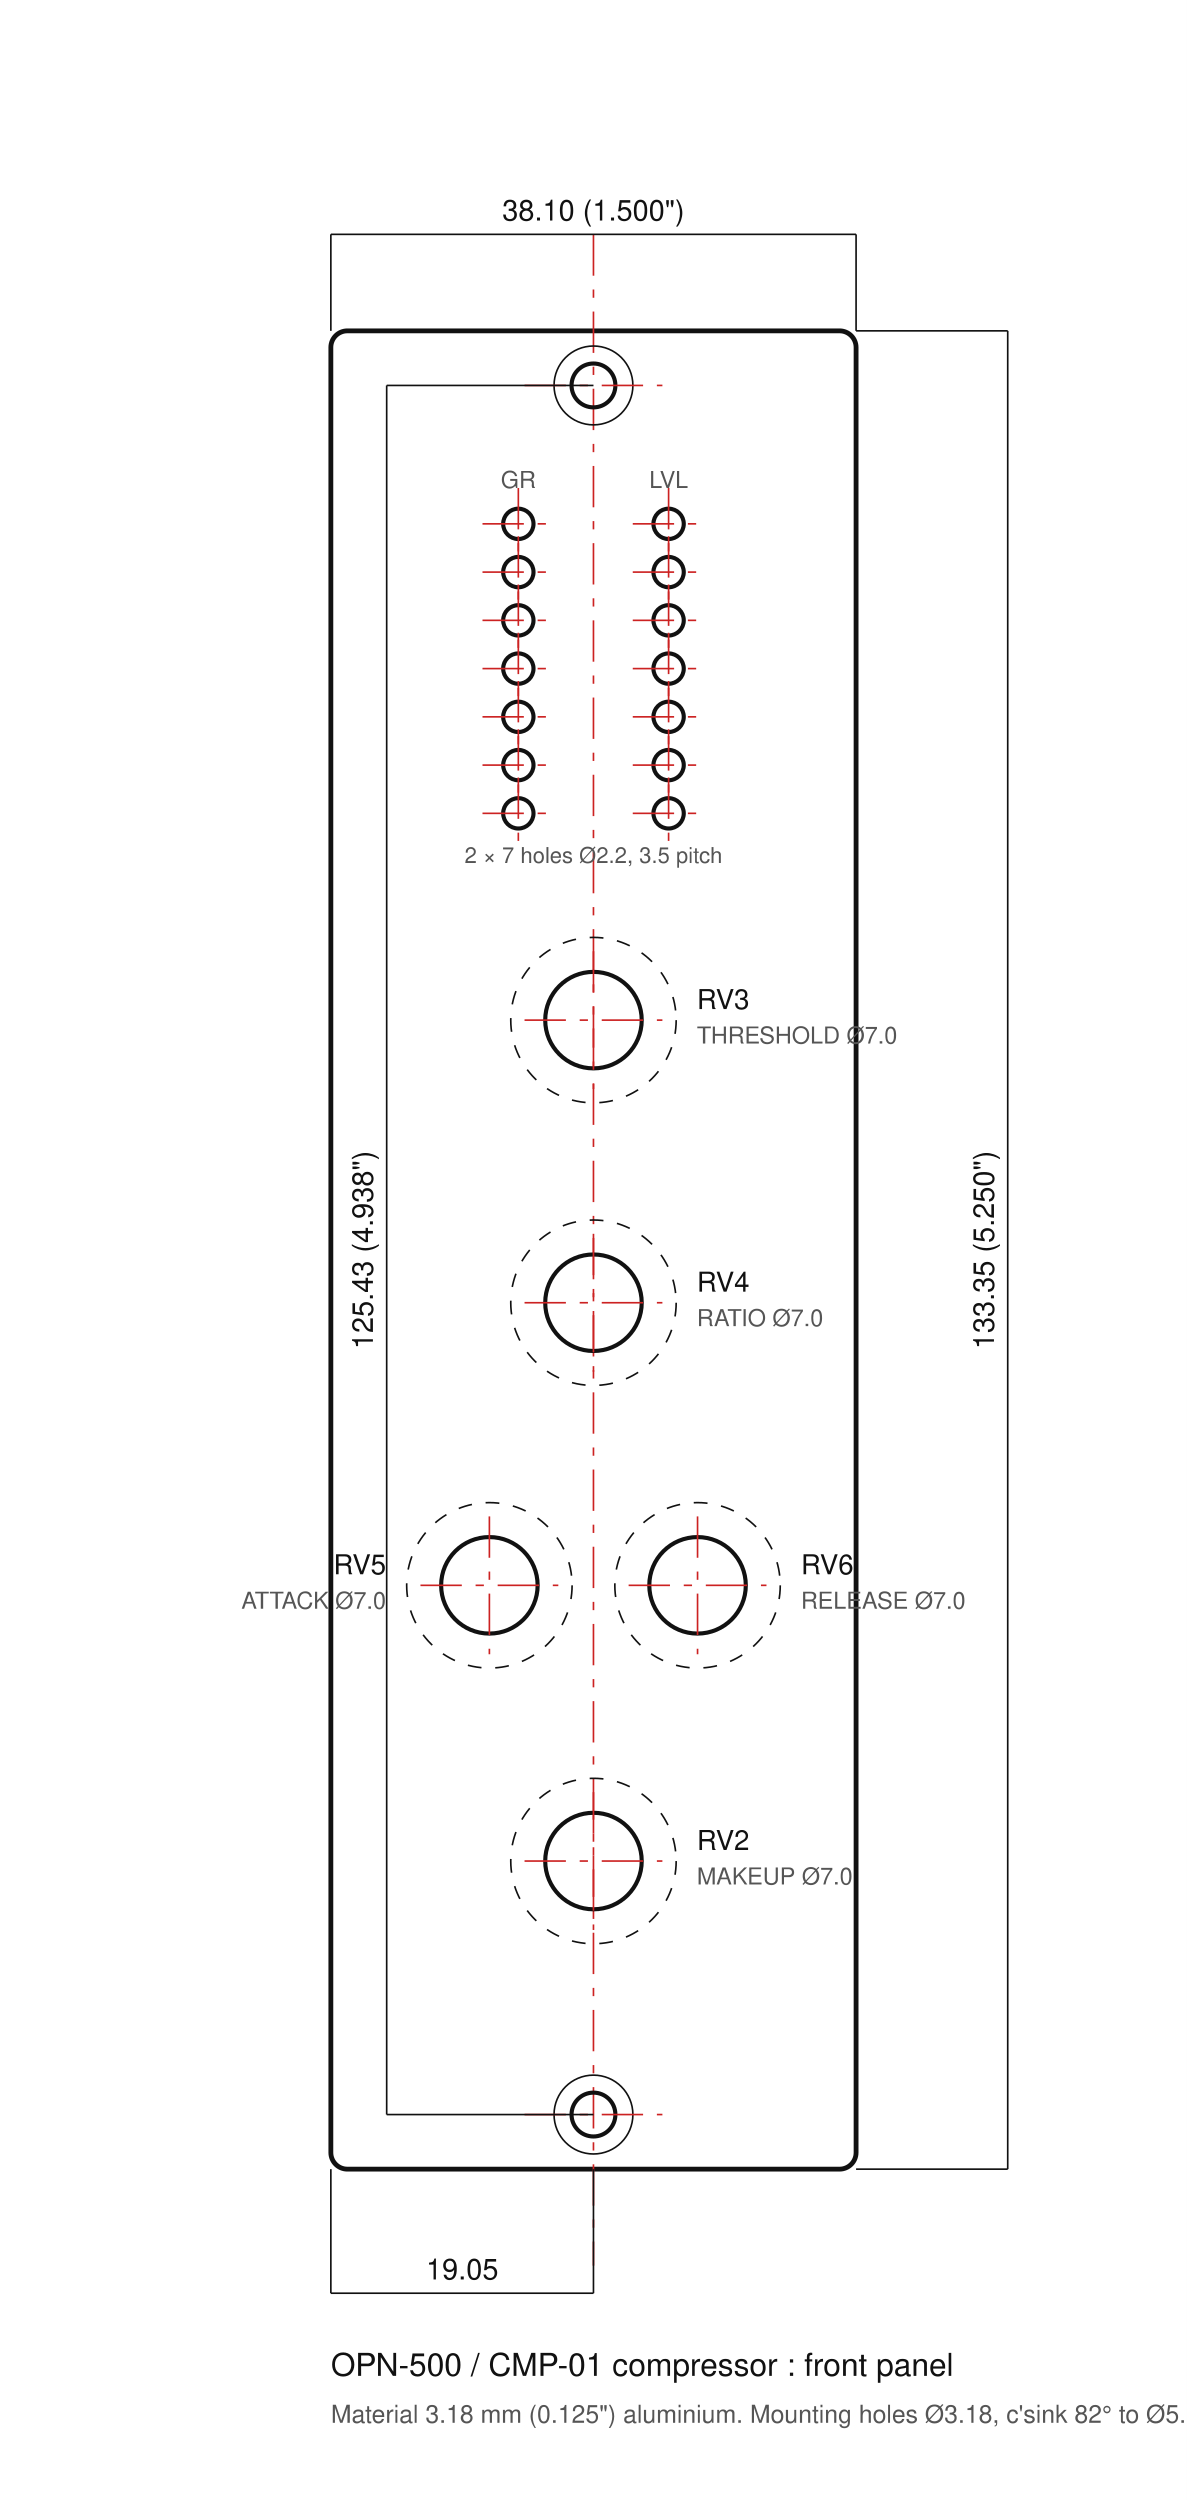
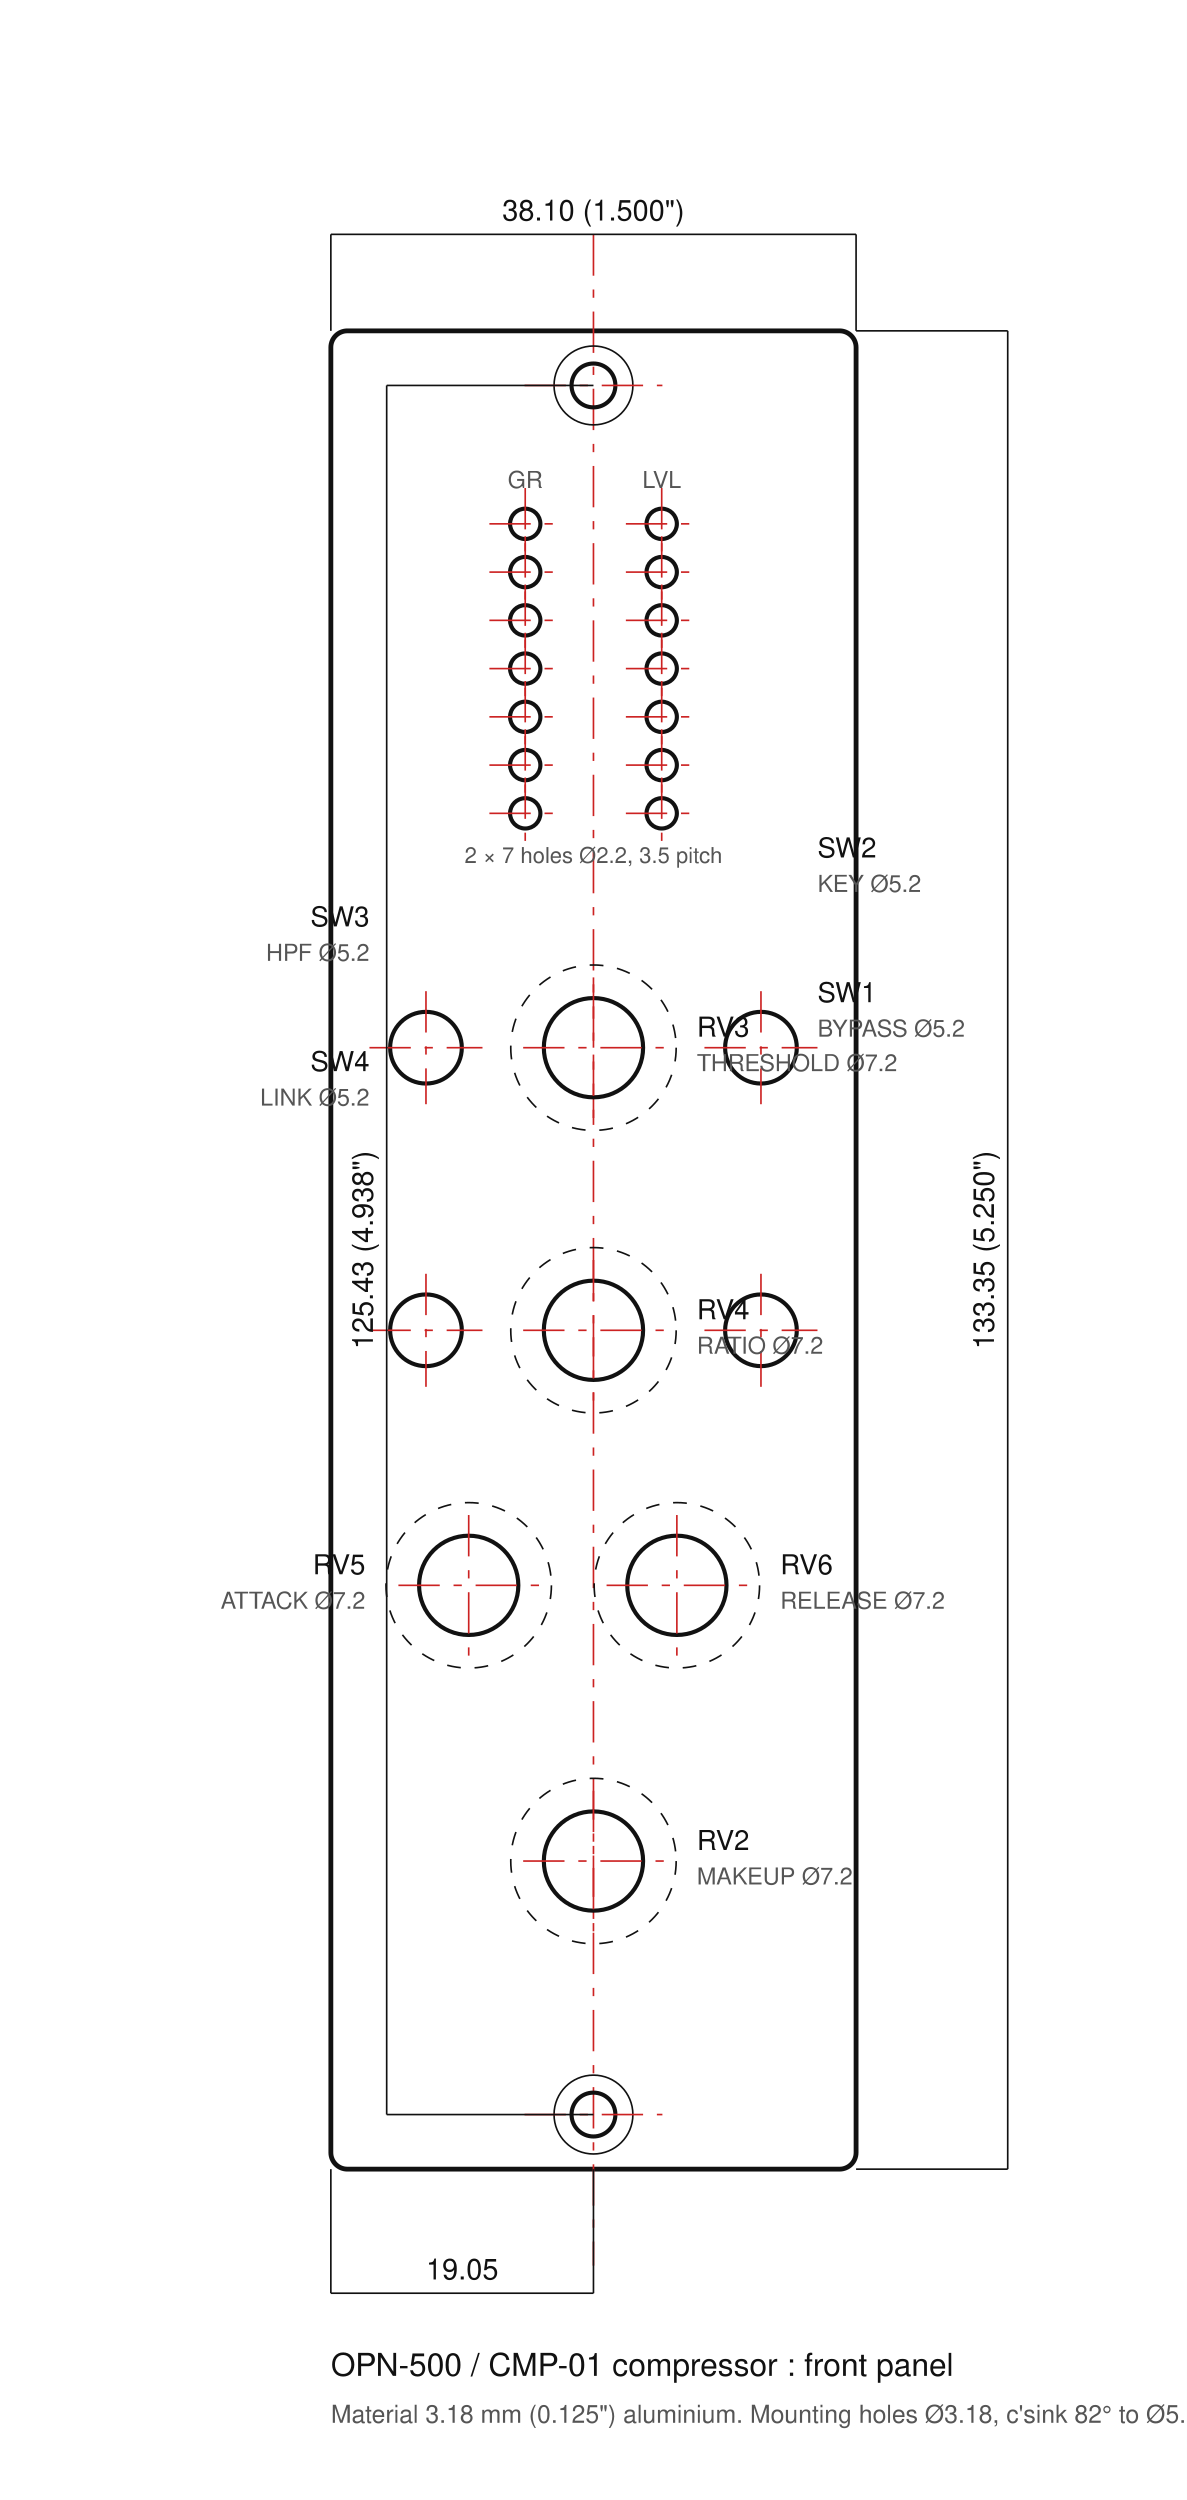
<svg xmlns="http://www.w3.org/2000/svg" width="86.10mm" height="181.35mm" viewBox="0 0 86.10 181.35">
  <rect width="86.10" height="181.35" fill="#fff" />
  <g transform="translate(24.00 24.00)">
    <rect width="38.10" height="133.35" rx="1.2" stroke="#111" fill="none" stroke-width="0.35" />
    <line x1="19.05" y1="-7" x2="19.05" y2="140.35" stroke="#c22" stroke-width="0.12" stroke-dasharray="3 1 0.6 1" fill="none" />
    <circle cx="19.05" cy="3.96" r="1.59" stroke="#111" fill="none" stroke-width="0.3" />
    <circle cx="19.05" cy="3.96" r="2.86" stroke="#111" stroke-width="0.12" fill="none" />
    <line x1="14.05" y1="3.96" x2="24.05" y2="3.96" stroke="#c22" stroke-width="0.12" stroke-dasharray="3 1 0.6 1" fill="none" />
    <circle cx="19.05" cy="129.39" r="1.59" stroke="#111" fill="none" stroke-width="0.3" />
    <circle cx="19.05" cy="129.39" r="2.86" stroke="#111" stroke-width="0.12" fill="none" />
    <line x1="14.05" y1="129.39" x2="24.05" y2="129.39" stroke="#c22" stroke-width="0.12" stroke-dasharray="3 1 0.6 1" fill="none" />
-     <circle cx="19.05" cy="50.00" r="3.50" stroke="#111" fill="none" stroke-width="0.3" />
-     <line x1="14.05" y1="50.00" x2="24.05" y2="50.00" stroke="#c22" stroke-width="0.12" stroke-dasharray="3 1 0.6 1" fill="none" />
-     <line x1="19.05" y1="45.00" x2="19.05" y2="55.00" stroke="#c22" stroke-width="0.12" stroke-dasharray="3 1 0.6 1" fill="none" />
-     <circle cx="19.05" cy="70.50" r="3.50" stroke="#111" fill="none" stroke-width="0.3" />
-     <line x1="14.05" y1="70.50" x2="24.05" y2="70.50" stroke="#c22" stroke-width="0.12" stroke-dasharray="3 1 0.6 1" fill="none" />
-     <line x1="19.05" y1="65.50" x2="19.05" y2="75.50" stroke="#c22" stroke-width="0.12" stroke-dasharray="3 1 0.6 1" fill="none" />
-     <circle cx="11.50" cy="91.00" r="3.50" stroke="#111" fill="none" stroke-width="0.3" />
-     <line x1="6.50" y1="91.00" x2="16.50" y2="91.00" stroke="#c22" stroke-width="0.12" stroke-dasharray="3 1 0.6 1" fill="none" />
-     <line x1="11.50" y1="86.00" x2="11.50" y2="96.00" stroke="#c22" stroke-width="0.12" stroke-dasharray="3 1 0.6 1" fill="none" />
-     <circle cx="26.60" cy="91.00" r="3.50" stroke="#111" fill="none" stroke-width="0.3" />
-     <line x1="21.60" y1="91.00" x2="31.60" y2="91.00" stroke="#c22" stroke-width="0.12" stroke-dasharray="3 1 0.6 1" fill="none" />
-     <line x1="26.60" y1="86.00" x2="26.60" y2="96.00" stroke="#c22" stroke-width="0.12" stroke-dasharray="3 1 0.6 1" fill="none" />
-     <circle cx="19.05" cy="111.00" r="3.50" stroke="#111" fill="none" stroke-width="0.3" />
-     <line x1="14.05" y1="111.00" x2="24.05" y2="111.00" stroke="#c22" stroke-width="0.12" stroke-dasharray="3 1 0.6 1" fill="none" />
-     <line x1="19.05" y1="106.00" x2="19.05" y2="116.00" stroke="#c22" stroke-width="0.12" stroke-dasharray="3 1 0.6 1" fill="none" />
-     <circle cx="13.60" cy="14.00" r="1.10" stroke="#111" fill="none" stroke-width="0.3" />
-     <line x1="11.00" y1="14.00" x2="16.20" y2="14.00" stroke="#c22" stroke-width="0.12" stroke-dasharray="3 1 0.6 1" fill="none" />
-     <line x1="13.60" y1="11.40" x2="13.60" y2="16.60" stroke="#c22" stroke-width="0.12" stroke-dasharray="3 1 0.6 1" fill="none" />
-     <circle cx="13.60" cy="17.50" r="1.10" stroke="#111" fill="none" stroke-width="0.3" />
-     <line x1="11.00" y1="17.50" x2="16.20" y2="17.50" stroke="#c22" stroke-width="0.12" stroke-dasharray="3 1 0.6 1" fill="none" />
-     <line x1="13.60" y1="14.90" x2="13.60" y2="20.10" stroke="#c22" stroke-width="0.12" stroke-dasharray="3 1 0.6 1" fill="none" />
-     <circle cx="13.60" cy="21.00" r="1.10" stroke="#111" fill="none" stroke-width="0.3" />
-     <line x1="11.00" y1="21.00" x2="16.20" y2="21.00" stroke="#c22" stroke-width="0.12" stroke-dasharray="3 1 0.6 1" fill="none" />
-     <line x1="13.60" y1="18.40" x2="13.60" y2="23.60" stroke="#c22" stroke-width="0.12" stroke-dasharray="3 1 0.6 1" fill="none" />
-     <circle cx="13.60" cy="24.50" r="1.10" stroke="#111" fill="none" stroke-width="0.3" />
-     <line x1="11.00" y1="24.50" x2="16.20" y2="24.50" stroke="#c22" stroke-width="0.12" stroke-dasharray="3 1 0.6 1" fill="none" />
-     <line x1="13.60" y1="21.90" x2="13.60" y2="27.10" stroke="#c22" stroke-width="0.12" stroke-dasharray="3 1 0.6 1" fill="none" />
-     <circle cx="13.60" cy="28.00" r="1.10" stroke="#111" fill="none" stroke-width="0.3" />
-     <line x1="11.00" y1="28.00" x2="16.20" y2="28.00" stroke="#c22" stroke-width="0.12" stroke-dasharray="3 1 0.6 1" fill="none" />
-     <line x1="13.60" y1="25.40" x2="13.60" y2="30.60" stroke="#c22" stroke-width="0.12" stroke-dasharray="3 1 0.6 1" fill="none" />
-     <circle cx="13.60" cy="31.50" r="1.10" stroke="#111" fill="none" stroke-width="0.3" />
-     <line x1="11.00" y1="31.50" x2="16.20" y2="31.50" stroke="#c22" stroke-width="0.12" stroke-dasharray="3 1 0.6 1" fill="none" />
-     <line x1="13.60" y1="28.90" x2="13.60" y2="34.10" stroke="#c22" stroke-width="0.12" stroke-dasharray="3 1 0.6 1" fill="none" />
-     <circle cx="13.60" cy="35.00" r="1.10" stroke="#111" fill="none" stroke-width="0.3" />
-     <line x1="11.00" y1="35.00" x2="16.20" y2="35.00" stroke="#c22" stroke-width="0.12" stroke-dasharray="3 1 0.6 1" fill="none" />
-     <line x1="13.60" y1="32.40" x2="13.60" y2="37.60" stroke="#c22" stroke-width="0.12" stroke-dasharray="3 1 0.6 1" fill="none" />
-     <circle cx="24.50" cy="14.00" r="1.10" stroke="#111" fill="none" stroke-width="0.3" />
-     <line x1="21.90" y1="14.00" x2="27.10" y2="14.00" stroke="#c22" stroke-width="0.12" stroke-dasharray="3 1 0.6 1" fill="none" />
-     <line x1="24.50" y1="11.40" x2="24.50" y2="16.60" stroke="#c22" stroke-width="0.12" stroke-dasharray="3 1 0.6 1" fill="none" />
-     <circle cx="24.50" cy="17.50" r="1.10" stroke="#111" fill="none" stroke-width="0.3" />
-     <line x1="21.90" y1="17.50" x2="27.10" y2="17.50" stroke="#c22" stroke-width="0.12" stroke-dasharray="3 1 0.6 1" fill="none" />
-     <line x1="24.50" y1="14.90" x2="24.50" y2="20.10" stroke="#c22" stroke-width="0.12" stroke-dasharray="3 1 0.6 1" fill="none" />
-     <circle cx="24.50" cy="21.00" r="1.10" stroke="#111" fill="none" stroke-width="0.3" />
-     <line x1="21.90" y1="21.00" x2="27.10" y2="21.00" stroke="#c22" stroke-width="0.12" stroke-dasharray="3 1 0.6 1" fill="none" />
-     <line x1="24.50" y1="18.40" x2="24.50" y2="23.60" stroke="#c22" stroke-width="0.12" stroke-dasharray="3 1 0.6 1" fill="none" />
-     <circle cx="24.50" cy="24.50" r="1.10" stroke="#111" fill="none" stroke-width="0.3" />
-     <line x1="21.90" y1="24.50" x2="27.10" y2="24.50" stroke="#c22" stroke-width="0.12" stroke-dasharray="3 1 0.6 1" fill="none" />
-     <line x1="24.50" y1="21.90" x2="24.50" y2="27.10" stroke="#c22" stroke-width="0.12" stroke-dasharray="3 1 0.6 1" fill="none" />
-     <circle cx="24.50" cy="28.00" r="1.10" stroke="#111" fill="none" stroke-width="0.3" />
-     <line x1="21.90" y1="28.00" x2="27.10" y2="28.00" stroke="#c22" stroke-width="0.12" stroke-dasharray="3 1 0.6 1" fill="none" />
-     <line x1="24.50" y1="25.40" x2="24.50" y2="30.60" stroke="#c22" stroke-width="0.12" stroke-dasharray="3 1 0.6 1" fill="none" />
-     <circle cx="24.50" cy="31.50" r="1.10" stroke="#111" fill="none" stroke-width="0.3" />
-     <line x1="21.90" y1="31.50" x2="27.10" y2="31.50" stroke="#c22" stroke-width="0.12" stroke-dasharray="3 1 0.6 1" fill="none" />
-     <line x1="24.50" y1="28.90" x2="24.50" y2="34.10" stroke="#c22" stroke-width="0.12" stroke-dasharray="3 1 0.6 1" fill="none" />
-     <circle cx="24.50" cy="35.00" r="1.10" stroke="#111" fill="none" stroke-width="0.3" />
-     <line x1="21.90" y1="35.00" x2="27.10" y2="35.00" stroke="#c22" stroke-width="0.12" stroke-dasharray="3 1 0.6 1" fill="none" />
-     <line x1="24.50" y1="32.40" x2="24.50" y2="37.60" stroke="#c22" stroke-width="0.12" stroke-dasharray="3 1 0.6 1" fill="none" />
-     <circle cx="19.05" cy="50.00" r="6.00" stroke="#111" stroke-width="0.12" fill="none" stroke-dasharray="1 1" />
-     <text x="26.55" y="49.20" text-anchor="start" font-family="Helvetica,Arial" font-size="2.0" fill="#111">RV3</text>
-     <text x="26.55" y="51.70" text-anchor="start" font-family="Helvetica,Arial" font-size="1.7" fill="#555">THRESHOLD Ø7.0</text>
-     <circle cx="19.05" cy="70.50" r="6.00" stroke="#111" stroke-width="0.12" fill="none" stroke-dasharray="1 1" />
-     <text x="26.55" y="69.70" text-anchor="start" font-family="Helvetica,Arial" font-size="2.0" fill="#111">RV4</text>
-     <text x="26.55" y="72.20" text-anchor="start" font-family="Helvetica,Arial" font-size="1.7" fill="#555">RATIO Ø7.0</text>
-     <circle cx="11.50" cy="91.00" r="6.00" stroke="#111" stroke-width="0.12" fill="none" stroke-dasharray="1 1" />
-     <text x="4.00" y="90.20" text-anchor="end" font-family="Helvetica,Arial" font-size="2.0" fill="#111">RV5</text>
-     <text x="4.00" y="92.70" text-anchor="end" font-family="Helvetica,Arial" font-size="1.7" fill="#555">ATTACK Ø7.0</text>
-     <circle cx="26.60" cy="91.00" r="6.00" stroke="#111" stroke-width="0.12" fill="none" stroke-dasharray="1 1" />
-     <text x="34.10" y="90.20" text-anchor="start" font-family="Helvetica,Arial" font-size="2.0" fill="#111">RV6</text>
-     <text x="34.10" y="92.70" text-anchor="start" font-family="Helvetica,Arial" font-size="1.7" fill="#555">RELEASE Ø7.0</text>
+     <circle cx="19.05" cy="52.00" r="3.60" stroke="#111" fill="none" stroke-width="0.3" />
+     <line x1="13.95" y1="52.00" x2="24.15" y2="52.00" stroke="#c22" stroke-width="0.12" stroke-dasharray="3 1 0.6 1" fill="none" />
+     <line x1="19.05" y1="46.90" x2="19.05" y2="57.10" stroke="#c22" stroke-width="0.12" stroke-dasharray="3 1 0.6 1" fill="none" />
+     <circle cx="19.05" cy="72.50" r="3.60" stroke="#111" fill="none" stroke-width="0.3" />
+     <line x1="13.95" y1="72.50" x2="24.15" y2="72.50" stroke="#c22" stroke-width="0.12" stroke-dasharray="3 1 0.6 1" fill="none" />
+     <line x1="19.05" y1="67.40" x2="19.05" y2="77.60" stroke="#c22" stroke-width="0.12" stroke-dasharray="3 1 0.6 1" fill="none" />
+     <circle cx="10.00" cy="91.00" r="3.60" stroke="#111" fill="none" stroke-width="0.3" />
+     <line x1="4.90" y1="91.00" x2="15.10" y2="91.00" stroke="#c22" stroke-width="0.12" stroke-dasharray="3 1 0.6 1" fill="none" />
+     <line x1="10.00" y1="85.90" x2="10.00" y2="96.10" stroke="#c22" stroke-width="0.12" stroke-dasharray="3 1 0.6 1" fill="none" />
+     <circle cx="25.10" cy="91.00" r="3.60" stroke="#111" fill="none" stroke-width="0.3" />
+     <line x1="20.00" y1="91.00" x2="30.20" y2="91.00" stroke="#c22" stroke-width="0.12" stroke-dasharray="3 1 0.6 1" fill="none" />
+     <line x1="25.10" y1="85.90" x2="25.10" y2="96.10" stroke="#c22" stroke-width="0.12" stroke-dasharray="3 1 0.6 1" fill="none" />
+     <circle cx="19.05" cy="111.00" r="3.60" stroke="#111" fill="none" stroke-width="0.3" />
+     <line x1="13.95" y1="111.00" x2="24.15" y2="111.00" stroke="#c22" stroke-width="0.12" stroke-dasharray="3 1 0.6 1" fill="none" />
+     <line x1="19.05" y1="105.90" x2="19.05" y2="116.10" stroke="#c22" stroke-width="0.12" stroke-dasharray="3 1 0.6 1" fill="none" />
+     <circle cx="6.90" cy="52.00" r="2.60" stroke="#111" fill="none" stroke-width="0.3" />
+     <line x1="2.80" y1="52.00" x2="11.00" y2="52.00" stroke="#c22" stroke-width="0.12" stroke-dasharray="3 1 0.6 1" fill="none" />
+     <line x1="6.90" y1="47.90" x2="6.90" y2="56.10" stroke="#c22" stroke-width="0.12" stroke-dasharray="3 1 0.6 1" fill="none" />
+     <circle cx="31.20" cy="52.00" r="2.60" stroke="#111" fill="none" stroke-width="0.3" />
+     <line x1="27.10" y1="52.00" x2="35.30" y2="52.00" stroke="#c22" stroke-width="0.12" stroke-dasharray="3 1 0.6 1" fill="none" />
+     <line x1="31.20" y1="47.90" x2="31.20" y2="56.10" stroke="#c22" stroke-width="0.12" stroke-dasharray="3 1 0.6 1" fill="none" />
+     <circle cx="6.90" cy="72.50" r="2.60" stroke="#111" fill="none" stroke-width="0.3" />
+     <line x1="2.80" y1="72.50" x2="11.00" y2="72.50" stroke="#c22" stroke-width="0.12" stroke-dasharray="3 1 0.6 1" fill="none" />
+     <line x1="6.90" y1="68.40" x2="6.90" y2="76.60" stroke="#c22" stroke-width="0.12" stroke-dasharray="3 1 0.6 1" fill="none" />
+     <circle cx="31.20" cy="72.50" r="2.60" stroke="#111" fill="none" stroke-width="0.3" />
+     <line x1="27.10" y1="72.50" x2="35.30" y2="72.50" stroke="#c22" stroke-width="0.12" stroke-dasharray="3 1 0.6 1" fill="none" />
+     <line x1="31.20" y1="68.40" x2="31.20" y2="76.60" stroke="#c22" stroke-width="0.12" stroke-dasharray="3 1 0.6 1" fill="none" />
+     <circle cx="14.10" cy="14.00" r="1.10" stroke="#111" fill="none" stroke-width="0.3" />
+     <line x1="11.50" y1="14.00" x2="16.70" y2="14.00" stroke="#c22" stroke-width="0.12" stroke-dasharray="3 1 0.6 1" fill="none" />
+     <line x1="14.10" y1="11.40" x2="14.10" y2="16.60" stroke="#c22" stroke-width="0.12" stroke-dasharray="3 1 0.6 1" fill="none" />
+     <circle cx="14.10" cy="17.50" r="1.10" stroke="#111" fill="none" stroke-width="0.3" />
+     <line x1="11.50" y1="17.50" x2="16.70" y2="17.50" stroke="#c22" stroke-width="0.12" stroke-dasharray="3 1 0.6 1" fill="none" />
+     <line x1="14.10" y1="14.90" x2="14.10" y2="20.10" stroke="#c22" stroke-width="0.12" stroke-dasharray="3 1 0.6 1" fill="none" />
+     <circle cx="14.10" cy="21.00" r="1.10" stroke="#111" fill="none" stroke-width="0.3" />
+     <line x1="11.50" y1="21.00" x2="16.70" y2="21.00" stroke="#c22" stroke-width="0.12" stroke-dasharray="3 1 0.6 1" fill="none" />
+     <line x1="14.10" y1="18.40" x2="14.10" y2="23.60" stroke="#c22" stroke-width="0.12" stroke-dasharray="3 1 0.6 1" fill="none" />
+     <circle cx="14.10" cy="24.50" r="1.10" stroke="#111" fill="none" stroke-width="0.3" />
+     <line x1="11.50" y1="24.50" x2="16.70" y2="24.50" stroke="#c22" stroke-width="0.12" stroke-dasharray="3 1 0.6 1" fill="none" />
+     <line x1="14.10" y1="21.90" x2="14.10" y2="27.10" stroke="#c22" stroke-width="0.12" stroke-dasharray="3 1 0.6 1" fill="none" />
+     <circle cx="14.10" cy="28.00" r="1.10" stroke="#111" fill="none" stroke-width="0.3" />
+     <line x1="11.50" y1="28.00" x2="16.70" y2="28.00" stroke="#c22" stroke-width="0.12" stroke-dasharray="3 1 0.6 1" fill="none" />
+     <line x1="14.10" y1="25.40" x2="14.10" y2="30.60" stroke="#c22" stroke-width="0.12" stroke-dasharray="3 1 0.6 1" fill="none" />
+     <circle cx="14.10" cy="31.50" r="1.10" stroke="#111" fill="none" stroke-width="0.3" />
+     <line x1="11.50" y1="31.50" x2="16.70" y2="31.50" stroke="#c22" stroke-width="0.12" stroke-dasharray="3 1 0.6 1" fill="none" />
+     <line x1="14.10" y1="28.90" x2="14.10" y2="34.10" stroke="#c22" stroke-width="0.12" stroke-dasharray="3 1 0.6 1" fill="none" />
+     <circle cx="14.10" cy="35.00" r="1.10" stroke="#111" fill="none" stroke-width="0.3" />
+     <line x1="11.50" y1="35.00" x2="16.70" y2="35.00" stroke="#c22" stroke-width="0.12" stroke-dasharray="3 1 0.6 1" fill="none" />
+     <line x1="14.10" y1="32.40" x2="14.10" y2="37.60" stroke="#c22" stroke-width="0.12" stroke-dasharray="3 1 0.6 1" fill="none" />
+     <circle cx="24.00" cy="14.00" r="1.10" stroke="#111" fill="none" stroke-width="0.3" />
+     <line x1="21.40" y1="14.00" x2="26.60" y2="14.00" stroke="#c22" stroke-width="0.12" stroke-dasharray="3 1 0.6 1" fill="none" />
+     <line x1="24.00" y1="11.40" x2="24.00" y2="16.60" stroke="#c22" stroke-width="0.12" stroke-dasharray="3 1 0.6 1" fill="none" />
+     <circle cx="24.00" cy="17.50" r="1.10" stroke="#111" fill="none" stroke-width="0.3" />
+     <line x1="21.40" y1="17.50" x2="26.60" y2="17.50" stroke="#c22" stroke-width="0.12" stroke-dasharray="3 1 0.6 1" fill="none" />
+     <line x1="24.00" y1="14.90" x2="24.00" y2="20.10" stroke="#c22" stroke-width="0.12" stroke-dasharray="3 1 0.6 1" fill="none" />
+     <circle cx="24.00" cy="21.00" r="1.10" stroke="#111" fill="none" stroke-width="0.3" />
+     <line x1="21.40" y1="21.00" x2="26.60" y2="21.00" stroke="#c22" stroke-width="0.12" stroke-dasharray="3 1 0.6 1" fill="none" />
+     <line x1="24.00" y1="18.40" x2="24.00" y2="23.60" stroke="#c22" stroke-width="0.12" stroke-dasharray="3 1 0.6 1" fill="none" />
+     <circle cx="24.00" cy="24.50" r="1.10" stroke="#111" fill="none" stroke-width="0.3" />
+     <line x1="21.40" y1="24.50" x2="26.60" y2="24.50" stroke="#c22" stroke-width="0.12" stroke-dasharray="3 1 0.6 1" fill="none" />
+     <line x1="24.00" y1="21.90" x2="24.00" y2="27.10" stroke="#c22" stroke-width="0.12" stroke-dasharray="3 1 0.6 1" fill="none" />
+     <circle cx="24.00" cy="28.00" r="1.10" stroke="#111" fill="none" stroke-width="0.3" />
+     <line x1="21.40" y1="28.00" x2="26.60" y2="28.00" stroke="#c22" stroke-width="0.12" stroke-dasharray="3 1 0.6 1" fill="none" />
+     <line x1="24.00" y1="25.40" x2="24.00" y2="30.60" stroke="#c22" stroke-width="0.12" stroke-dasharray="3 1 0.6 1" fill="none" />
+     <circle cx="24.00" cy="31.50" r="1.10" stroke="#111" fill="none" stroke-width="0.3" />
+     <line x1="21.40" y1="31.50" x2="26.60" y2="31.50" stroke="#c22" stroke-width="0.12" stroke-dasharray="3 1 0.6 1" fill="none" />
+     <line x1="24.00" y1="28.90" x2="24.00" y2="34.10" stroke="#c22" stroke-width="0.12" stroke-dasharray="3 1 0.6 1" fill="none" />
+     <circle cx="24.00" cy="35.00" r="1.10" stroke="#111" fill="none" stroke-width="0.3" />
+     <line x1="21.40" y1="35.00" x2="26.60" y2="35.00" stroke="#c22" stroke-width="0.12" stroke-dasharray="3 1 0.6 1" fill="none" />
+     <line x1="24.00" y1="32.40" x2="24.00" y2="37.60" stroke="#c22" stroke-width="0.12" stroke-dasharray="3 1 0.6 1" fill="none" />
+     <circle cx="19.05" cy="52.00" r="6.00" stroke="#111" stroke-width="0.12" fill="none" stroke-dasharray="1 1" />
+     <text x="26.55" y="51.20" text-anchor="start" font-family="Helvetica,Arial" font-size="2.0" fill="#111">RV3</text>
+     <text x="26.55" y="53.70" text-anchor="start" font-family="Helvetica,Arial" font-size="1.7" fill="#555">THRESHOLD Ø7.2</text>
+     <circle cx="19.05" cy="72.50" r="6.00" stroke="#111" stroke-width="0.12" fill="none" stroke-dasharray="1 1" />
+     <text x="26.55" y="71.70" text-anchor="start" font-family="Helvetica,Arial" font-size="2.0" fill="#111">RV4</text>
+     <text x="26.55" y="74.20" text-anchor="start" font-family="Helvetica,Arial" font-size="1.7" fill="#555">RATIO Ø7.2</text>
+     <circle cx="10.00" cy="91.00" r="6.00" stroke="#111" stroke-width="0.12" fill="none" stroke-dasharray="1 1" />
+     <text x="2.50" y="90.20" text-anchor="end" font-family="Helvetica,Arial" font-size="2.0" fill="#111">RV5</text>
+     <text x="2.50" y="92.70" text-anchor="end" font-family="Helvetica,Arial" font-size="1.7" fill="#555">ATTACK Ø7.2</text>
+     <circle cx="25.10" cy="91.00" r="6.00" stroke="#111" stroke-width="0.12" fill="none" stroke-dasharray="1 1" />
+     <text x="32.60" y="90.20" text-anchor="start" font-family="Helvetica,Arial" font-size="2.0" fill="#111">RV6</text>
+     <text x="32.60" y="92.70" text-anchor="start" font-family="Helvetica,Arial" font-size="1.7" fill="#555">RELEASE Ø7.2</text>
    <circle cx="19.05" cy="111.00" r="6.00" stroke="#111" stroke-width="0.12" fill="none" stroke-dasharray="1 1" />
    <text x="26.55" y="110.20" text-anchor="start" font-family="Helvetica,Arial" font-size="2.0" fill="#111">RV2</text>
-     <text x="26.55" y="112.70" text-anchor="start" font-family="Helvetica,Arial" font-size="1.7" fill="#555">MAKEUP Ø7.0</text>
+     <text x="26.55" y="112.70" text-anchor="start" font-family="Helvetica,Arial" font-size="1.7" fill="#555">MAKEUP Ø7.2</text>
+     <text x="2.80" y="43.20" text-anchor="end" font-family="Helvetica,Arial" font-size="2.0" fill="#111">SW3</text>
+     <text x="2.80" y="45.70" text-anchor="end" font-family="Helvetica,Arial" font-size="1.7" fill="#555">HPF Ø5.2</text>
+     <text x="35.30" y="38.20" text-anchor="start" font-family="Helvetica,Arial" font-size="2.0" fill="#111">SW2</text>
+     <text x="35.30" y="40.70" text-anchor="start" font-family="Helvetica,Arial" font-size="1.7" fill="#555">KEY Ø5.2</text>
+     <text x="2.80" y="53.70" text-anchor="end" font-family="Helvetica,Arial" font-size="2.0" fill="#111">SW4</text>
+     <text x="2.80" y="56.20" text-anchor="end" font-family="Helvetica,Arial" font-size="1.7" fill="#555">LINK Ø5.2</text>
+     <text x="35.30" y="48.70" text-anchor="start" font-family="Helvetica,Arial" font-size="2.0" fill="#111">SW1</text>
+     <text x="35.30" y="51.20" text-anchor="start" font-family="Helvetica,Arial" font-size="1.7" fill="#555">BYPASS Ø5.2</text>
    <text x="19.05" y="38.60" font-family="Helvetica,Arial" font-size="1.6" fill="#555" text-anchor="middle">2 × 7 holes Ø2.2, 3.5 pitch</text>
-     <text x="13.60" y="11.40" font-family="Helvetica,Arial" font-size="1.7" fill="#555" text-anchor="middle">GR</text>
-     <text x="24.50" y="11.40" font-family="Helvetica,Arial" font-size="1.7" fill="#555" text-anchor="middle">LVL</text>
+     <text x="14.10" y="11.40" font-family="Helvetica,Arial" font-size="1.7" fill="#555" text-anchor="middle">GR</text>
+     <text x="24.00" y="11.40" font-family="Helvetica,Arial" font-size="1.7" fill="#555" text-anchor="middle">LVL</text>
    <line x1="0.00" y1="-7.00" x2="38.10" y2="-7.00" stroke="#111" stroke-width="0.12" fill="none" />
    <line x1="0.00" y1="0.00" x2="0.00" y2="-7.00" stroke="#111" stroke-width="0.12" fill="none" />
    <line x1="38.10" y1="0.00" x2="38.10" y2="-7.00" stroke="#111" stroke-width="0.12" fill="none" />
    <text x="19.05" y="-8.00" font-family="Helvetica,Arial" font-size="2.1" fill="#111" text-anchor="middle">38.10 (1.500")</text>
    <line x1="49.10" y1="0.00" x2="49.10" y2="133.35" stroke="#111" stroke-width="0.12" fill="none" />
    <line x1="38.10" y1="0.00" x2="49.10" y2="0.00" stroke="#111" stroke-width="0.12" fill="none" />
    <line x1="38.10" y1="133.35" x2="49.10" y2="133.35" stroke="#111" stroke-width="0.12" fill="none" />
    <text x="48.10" y="66.67" font-family="Helvetica,Arial" font-size="2.1" fill="#111" transform="rotate(-90 48.10 66.67)" text-anchor="middle">133.35 (5.250")</text>
    <line x1="4.05" y1="3.96" x2="4.05" y2="129.39" stroke="#111" stroke-width="0.12" fill="none" />
    <line x1="19.05" y1="3.96" x2="4.05" y2="3.96" stroke="#111" stroke-width="0.12" fill="none" />
    <line x1="19.05" y1="129.39" x2="4.05" y2="129.39" stroke="#111" stroke-width="0.12" fill="none" />
    <text x="3.05" y="66.67" font-family="Helvetica,Arial" font-size="2.1" fill="#111" transform="rotate(-90 3.05 66.67)" text-anchor="middle">125.43 (4.938")</text>
    <line x1="0.00" y1="142.35" x2="19.05" y2="142.35" stroke="#111" stroke-width="0.12" fill="none" />
    <line x1="0.00" y1="133.35" x2="0.00" y2="142.35" stroke="#111" stroke-width="0.12" fill="none" />
    <line x1="19.05" y1="133.35" x2="19.05" y2="142.35" stroke="#111" stroke-width="0.12" fill="none" />
    <text x="9.53" y="141.35" font-family="Helvetica,Arial" font-size="2.1" fill="#111" text-anchor="middle">19.05</text>
    <text x="0" y="148.35" font-family="Helvetica,Arial" font-size="2.3" fill="#111">OPN-500 / CMP-01 compressor : front panel</text>
    <text x="0" y="151.75" font-family="Helvetica,Arial" font-size="1.8" fill="#555">Material 3.18 mm (0.125") aluminium. Mounting holes Ø3.18, c'sink 82° to Ø5.72. All dimensions mm.</text>
  </g>
</svg>
